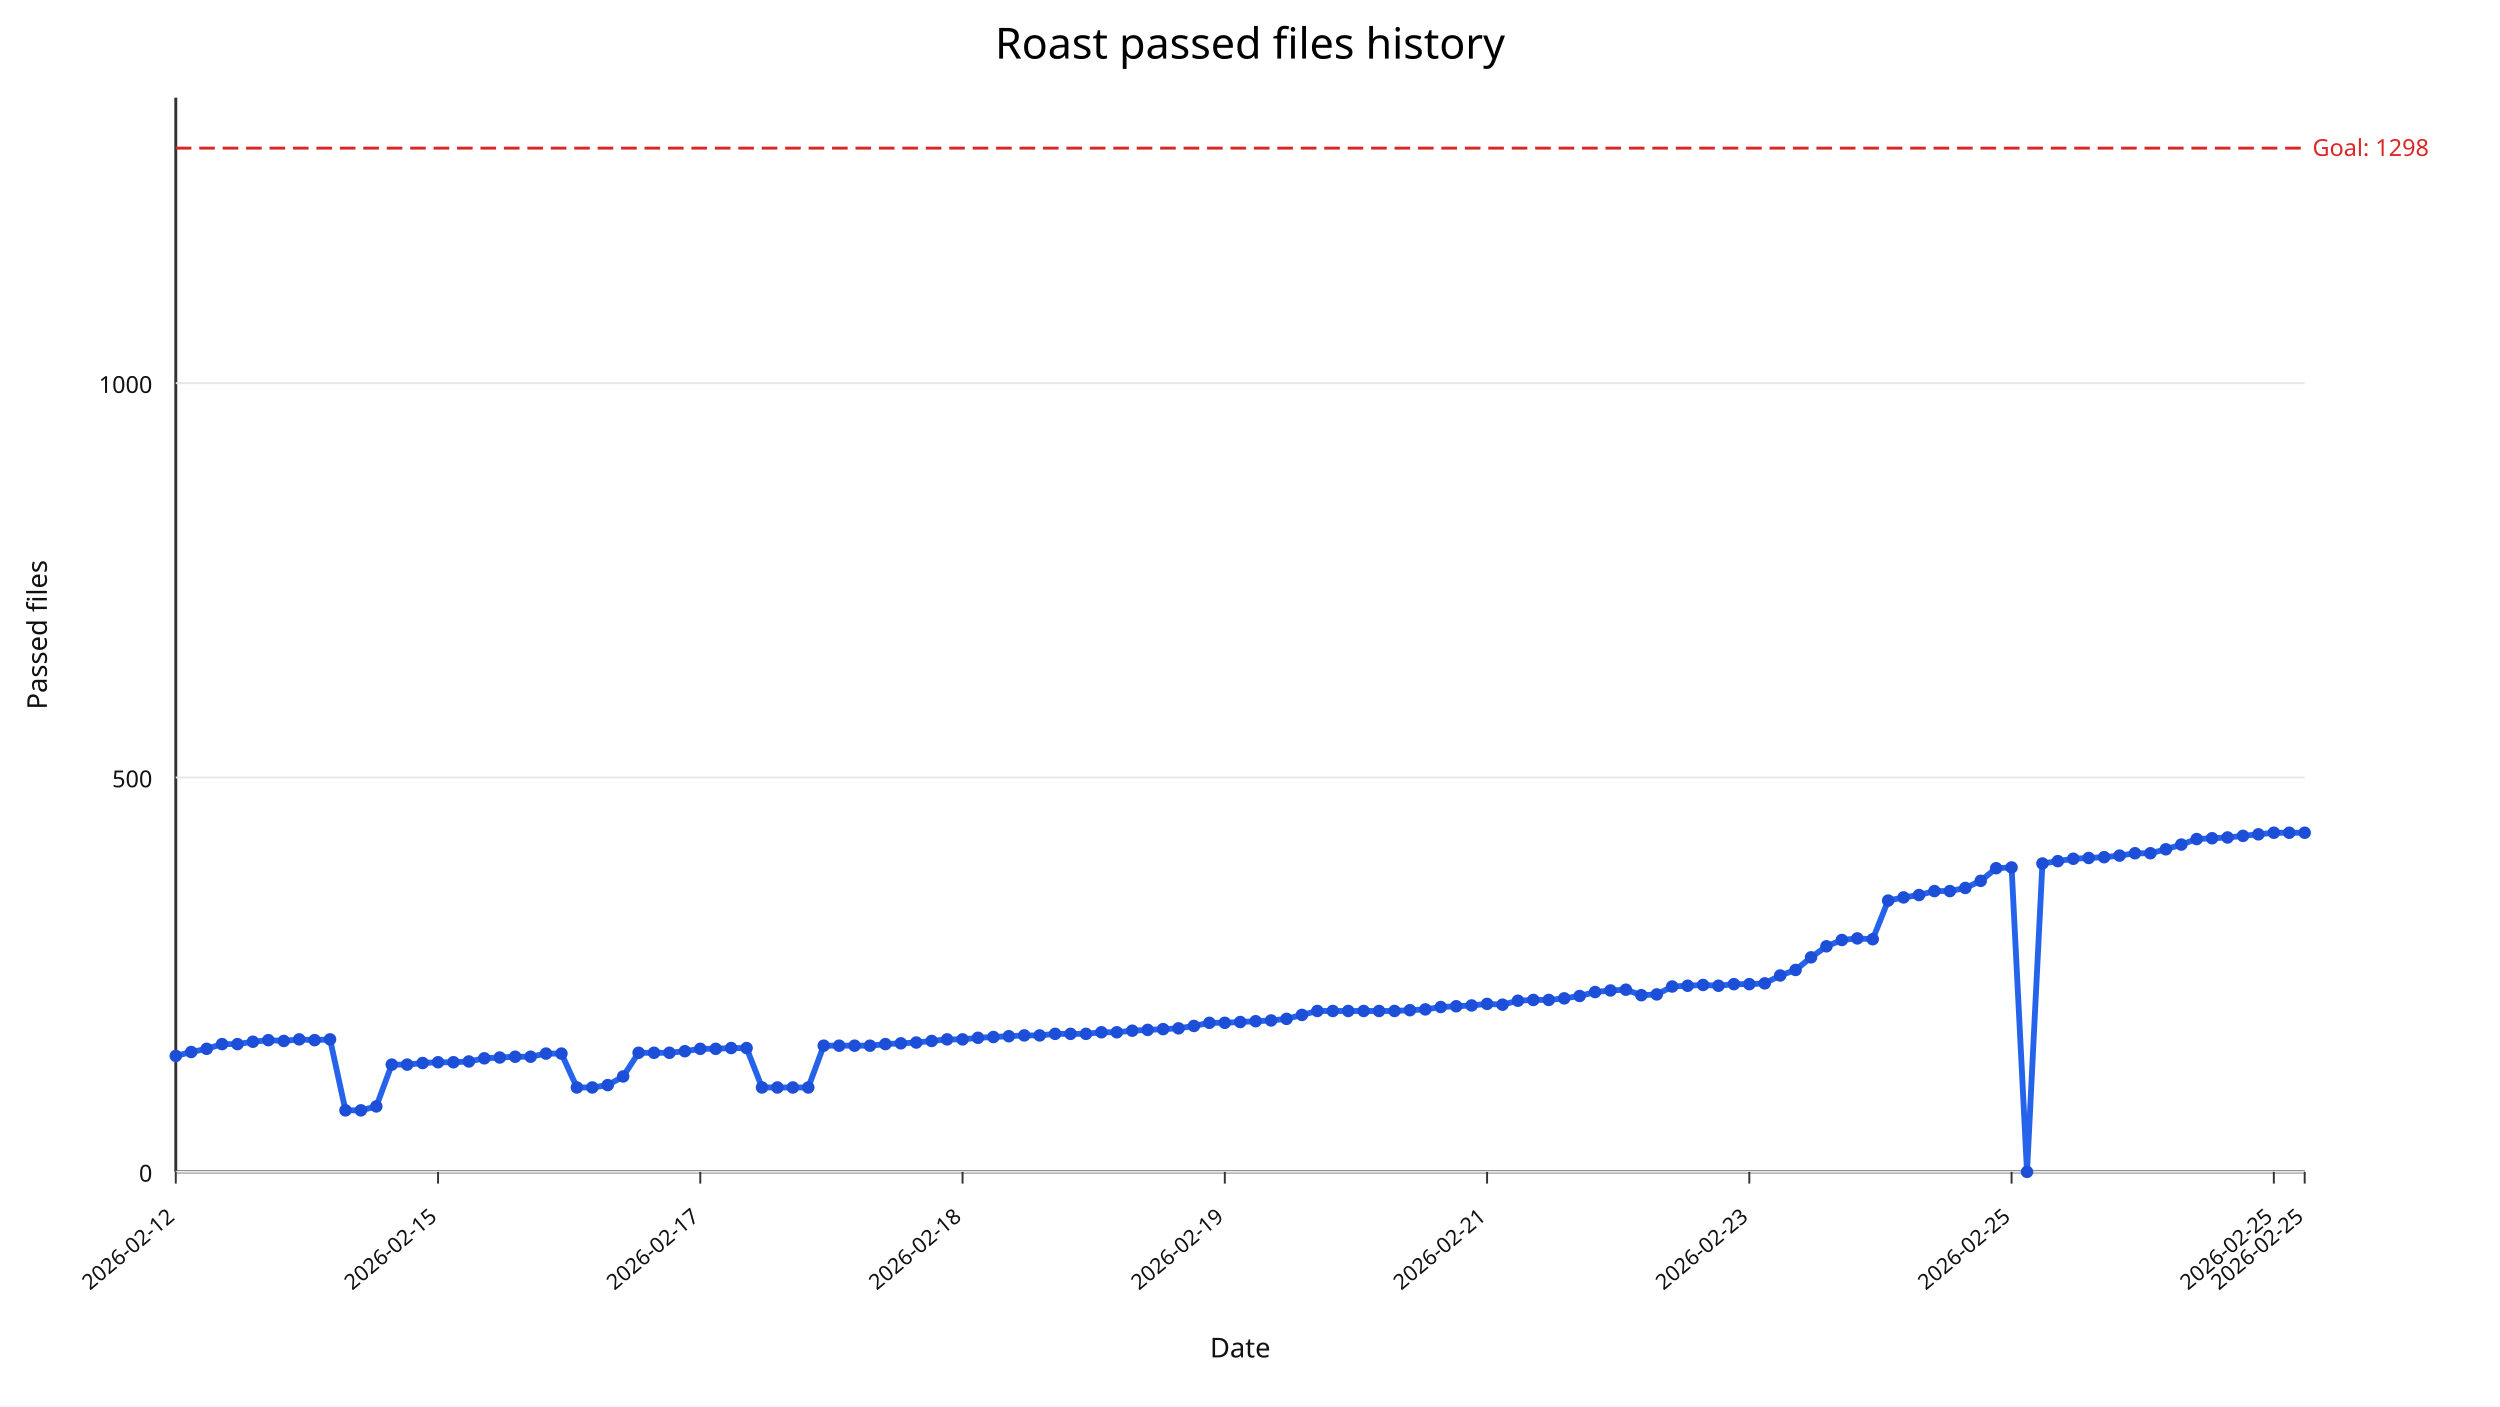
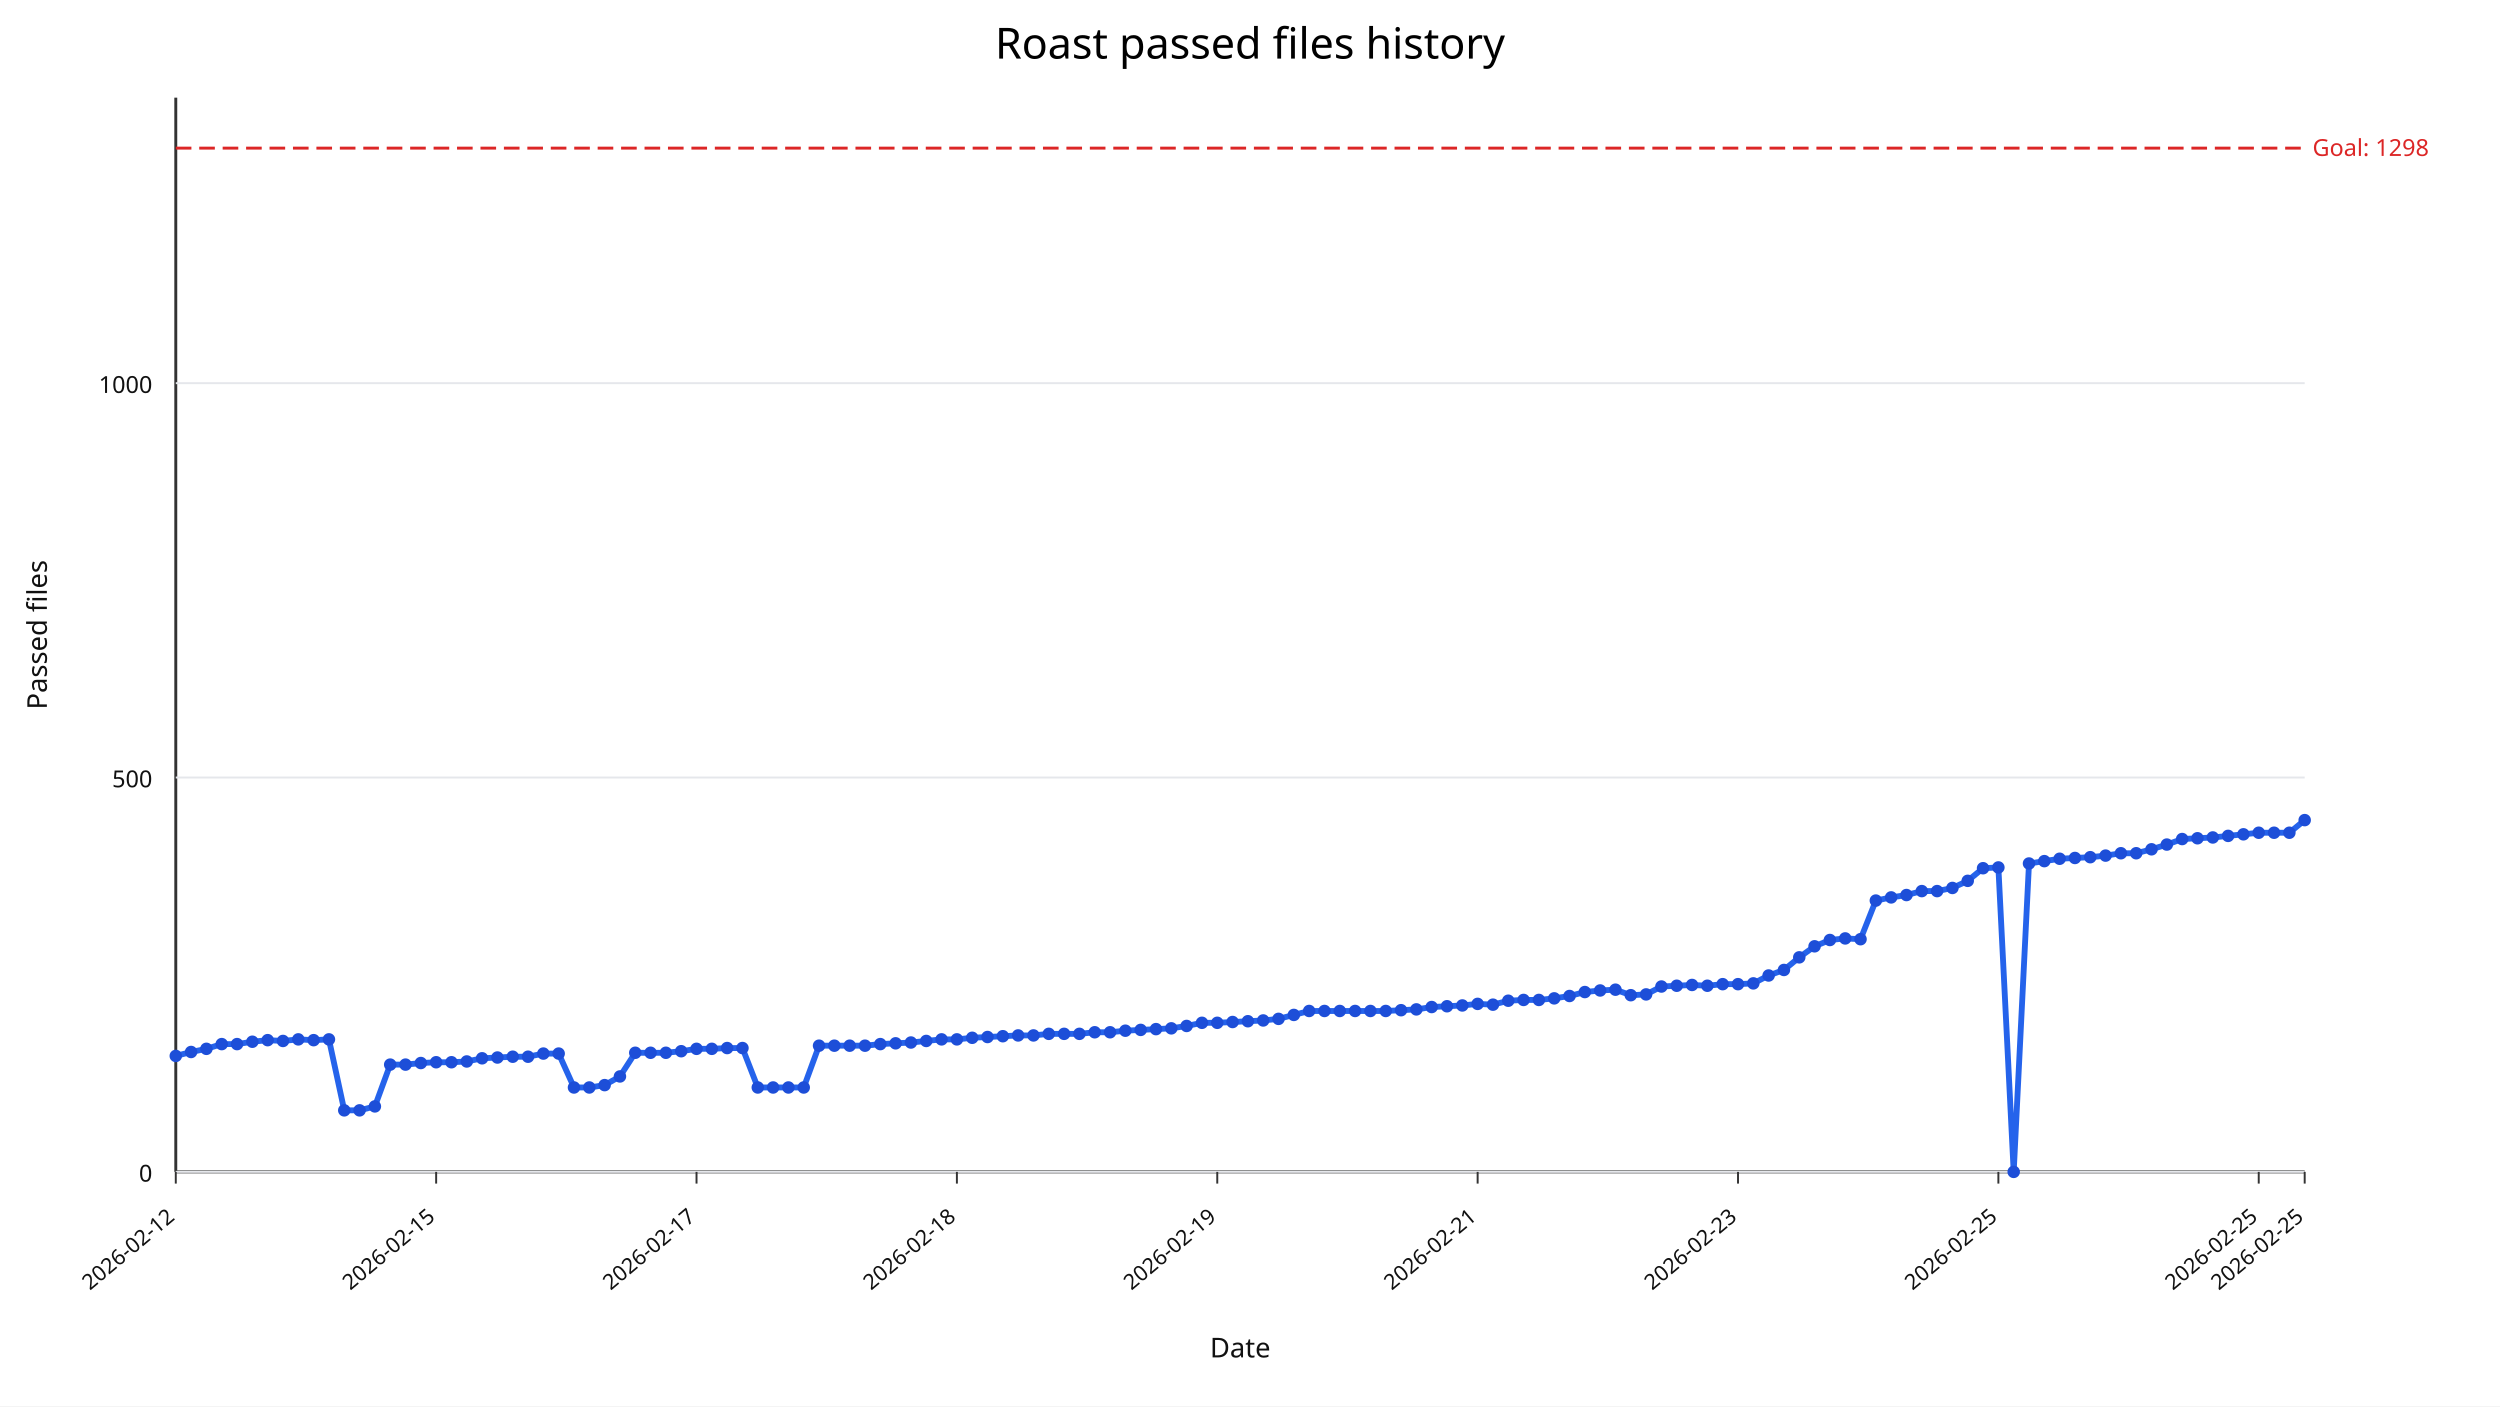
<svg xmlns="http://www.w3.org/2000/svg" width="1280" height="720" viewBox="0 0 1280 720">
  <rect width="100%" height="100%" fill="#ffffff" />
  <text x="640" y="30" text-anchor="middle" font-size="22" font-family="sans-serif">Roast passed files history</text>
  <line x1="90" y1="600" x2="1180" y2="600" stroke="#333" stroke-width="1.5" />
  <line x1="90" y1="50" x2="90" y2="600" stroke="#333" stroke-width="1.5" />
  <line x1="90" y1="600.00" x2="1180" y2="600.00" stroke="#e5e7eb" stroke-width="1" />
  <text x="78" y="605.00" text-anchor="end" font-size="12" fill="#111" font-family="sans-serif">0</text>
  <line x1="90" y1="398.09" x2="1180" y2="398.09" stroke="#e5e7eb" stroke-width="1" />
  <text x="78" y="403.09" text-anchor="end" font-size="12" fill="#111" font-family="sans-serif">500</text>
  <line x1="90" y1="196.18" x2="1180" y2="196.18" stroke="#e5e7eb" stroke-width="1" />
  <text x="78" y="201.18" text-anchor="end" font-size="12" fill="#111" font-family="sans-serif">1000</text>
  <line x1="90.00" y1="600" x2="90.00" y2="606" stroke="#333" stroke-width="1" />
  <text x="90.00" y="624" text-anchor="end" font-size="11" fill="#111" transform="rotate(-40 90.00,624)" font-family="sans-serif">2026-02-12</text>
-   <line x1="224.28" y1="600" x2="224.28" y2="606" stroke="#333" stroke-width="1" />
-   <text x="224.28" y="624" text-anchor="end" font-size="11" fill="#111" transform="rotate(-40 224.28,624)" font-family="sans-serif">2026-02-15</text>
-   <line x1="358.55" y1="600" x2="358.55" y2="606" stroke="#333" stroke-width="1" />
-   <text x="358.55" y="624" text-anchor="end" font-size="11" fill="#111" transform="rotate(-40 358.55,624)" font-family="sans-serif">2026-02-17</text>
-   <line x1="492.83" y1="600" x2="492.83" y2="606" stroke="#333" stroke-width="1" />
-   <text x="492.83" y="624" text-anchor="end" font-size="11" fill="#111" transform="rotate(-40 492.83,624)" font-family="sans-serif">2026-02-18</text>
-   <line x1="627.10" y1="600" x2="627.10" y2="606" stroke="#333" stroke-width="1" />
-   <text x="627.10" y="624" text-anchor="end" font-size="11" fill="#111" transform="rotate(-40 627.10,624)" font-family="sans-serif">2026-02-19</text>
-   <line x1="761.38" y1="600" x2="761.38" y2="606" stroke="#333" stroke-width="1" />
-   <text x="761.38" y="624" text-anchor="end" font-size="11" fill="#111" transform="rotate(-40 761.38,624)" font-family="sans-serif">2026-02-21</text>
-   <line x1="895.65" y1="600" x2="895.65" y2="606" stroke="#333" stroke-width="1" />
-   <text x="895.65" y="624" text-anchor="end" font-size="11" fill="#111" transform="rotate(-40 895.65,624)" font-family="sans-serif">2026-02-23</text>
-   <line x1="1029.93" y1="600" x2="1029.93" y2="606" stroke="#333" stroke-width="1" />
-   <text x="1029.93" y="624" text-anchor="end" font-size="11" fill="#111" transform="rotate(-40 1029.93,624)" font-family="sans-serif">2026-02-25</text>
-   <line x1="1164.20" y1="600" x2="1164.20" y2="606" stroke="#333" stroke-width="1" />
-   <text x="1164.20" y="624" text-anchor="end" font-size="11" fill="#111" transform="rotate(-40 1164.20,624)" font-family="sans-serif">2026-02-25</text>
+   <line x1="223.31" y1="600" x2="223.31" y2="606" stroke="#333" stroke-width="1" />
+   <text x="223.31" y="624" text-anchor="end" font-size="11" fill="#111" transform="rotate(-40 223.31,624)" font-family="sans-serif">2026-02-15</text>
+   <line x1="356.62" y1="600" x2="356.62" y2="606" stroke="#333" stroke-width="1" />
+   <text x="356.62" y="624" text-anchor="end" font-size="11" fill="#111" transform="rotate(-40 356.62,624)" font-family="sans-serif">2026-02-17</text>
+   <line x1="489.93" y1="600" x2="489.93" y2="606" stroke="#333" stroke-width="1" />
+   <text x="489.93" y="624" text-anchor="end" font-size="11" fill="#111" transform="rotate(-40 489.93,624)" font-family="sans-serif">2026-02-18</text>
+   <line x1="623.24" y1="600" x2="623.24" y2="606" stroke="#333" stroke-width="1" />
+   <text x="623.24" y="624" text-anchor="end" font-size="11" fill="#111" transform="rotate(-40 623.24,624)" font-family="sans-serif">2026-02-19</text>
+   <line x1="756.55" y1="600" x2="756.55" y2="606" stroke="#333" stroke-width="1" />
+   <text x="756.55" y="624" text-anchor="end" font-size="11" fill="#111" transform="rotate(-40 756.55,624)" font-family="sans-serif">2026-02-21</text>
+   <line x1="889.86" y1="600" x2="889.86" y2="606" stroke="#333" stroke-width="1" />
+   <text x="889.86" y="624" text-anchor="end" font-size="11" fill="#111" transform="rotate(-40 889.86,624)" font-family="sans-serif">2026-02-23</text>
+   <line x1="1023.17" y1="600" x2="1023.17" y2="606" stroke="#333" stroke-width="1" />
+   <text x="1023.17" y="624" text-anchor="end" font-size="11" fill="#111" transform="rotate(-40 1023.17,624)" font-family="sans-serif">2026-02-25</text>
+   <line x1="1156.47" y1="600" x2="1156.47" y2="606" stroke="#333" stroke-width="1" />
+   <text x="1156.47" y="624" text-anchor="end" font-size="11" fill="#111" transform="rotate(-40 1156.47,624)" font-family="sans-serif">2026-02-25</text>
  <line x1="1180.00" y1="600" x2="1180.00" y2="606" stroke="#333" stroke-width="1" />
  <text x="1180.00" y="624" text-anchor="end" font-size="11" fill="#111" transform="rotate(-40 1180.00,624)" font-family="sans-serif">2026-02-25</text>
  <line x1="90" y1="75.84" x2="1180" y2="75.84" stroke="#dc2626" stroke-width="1.5" stroke-dasharray="8,4" />
  <text x="1184" y="79.84" font-size="12" fill="#dc2626" font-family="sans-serif">Goal: 1298</text>
-   <polyline fill="none" stroke="#2563eb" stroke-width="3" points="90.00,540.64 97.90,538.62 105.80,537.00 113.70,534.58 121.59,534.58 129.49,533.37 137.39,532.56 145.29,532.97 153.19,532.16 161.09,532.56 168.99,532.16 176.88,568.50 184.78,568.50 192.68,566.48 200.58,545.08 208.48,545.08 216.38,544.27 224.28,543.87 232.17,543.87 240.07,543.47 247.97,541.85 255.87,541.45 263.77,541.04 271.67,541.04 279.57,539.43 287.46,539.43 295.36,556.79 303.26,556.79 311.16,555.58 319.06,551.14 326.96,539.02 334.86,539.02 342.75,539.02 350.65,538.22 358.55,537.00 366.45,537.00 374.35,536.60 382.25,536.60 390.14,556.79 398.04,556.79 405.94,556.79 413.84,556.79 421.74,535.39 429.64,535.39 437.54,535.39 445.43,535.39 453.33,534.58 461.23,534.18 469.13,533.77 477.03,532.97 484.93,532.16 492.83,532.16 500.72,531.35 508.62,530.95 516.52,530.54 524.42,530.14 532.32,530.14 540.22,529.33 548.12,529.33 556.01,529.33 563.91,528.52 571.81,528.52 579.71,527.72 587.61,527.31 595.51,526.91 603.41,526.51 611.30,525.29 619.20,523.68 627.10,523.68 635.00,523.27 642.90,522.87 650.80,522.47 658.70,521.66 666.59,519.64 674.49,517.62 682.39,517.62 690.29,517.62 698.19,517.62 706.09,517.62 713.99,517.62 721.88,517.22 729.78,516.81 737.68,515.60 745.58,515.20 753.48,514.79 761.38,513.99 769.28,514.39 777.17,512.37 785.07,511.97 792.97,511.97 800.87,511.16 808.77,509.95 816.67,507.93 824.57,507.12 832.46,506.72 840.36,509.54 848.26,509.14 856.16,505.10 864.06,504.70 871.96,504.30 879.86,504.70 887.75,503.89 895.65,503.89 903.55,503.49 911.45,499.45 919.35,496.62 927.25,490.16 935.14,484.51 943.04,481.28 950.94,480.47 958.84,480.87 966.74,461.09 974.64,459.47 982.54,458.26 990.43,456.24 998.33,456.24 1006.23,454.63 1014.13,450.99 1022.03,444.53 1029.93,444.13 1037.83,600.00 1045.72,442.11 1053.62,440.90 1061.52,439.68 1069.42,439.28 1077.32,438.88 1085.22,438.07 1093.12,436.86 1101.01,436.86 1108.91,434.84 1116.81,432.42 1124.71,429.59 1132.61,429.19 1140.51,428.78 1148.41,427.97 1156.30,427.17 1164.20,426.36 1172.10,426.36 1180.00,426.36" />
+   <polyline fill="none" stroke="#2563eb" stroke-width="3" points="90.00,540.64 97.84,538.62 105.68,537.00 113.53,534.58 121.37,534.58 129.21,533.37 137.05,532.56 144.89,532.97 152.73,532.16 160.58,532.56 168.42,532.16 176.26,568.50 184.10,568.50 191.94,566.48 199.78,545.08 207.63,545.08 215.47,544.27 223.31,543.87 231.15,543.87 238.99,543.47 246.83,541.85 254.68,541.45 262.52,541.04 270.36,541.04 278.20,539.43 286.04,539.43 293.88,556.79 301.73,556.79 309.57,555.58 317.41,551.14 325.25,539.02 333.09,539.02 340.94,539.02 348.78,538.22 356.62,537.00 364.46,537.00 372.30,536.60 380.14,536.60 387.99,556.79 395.83,556.79 403.67,556.79 411.51,556.79 419.35,535.39 427.19,535.39 435.04,535.39 442.88,535.39 450.72,534.58 458.56,534.18 466.40,533.77 474.24,532.97 482.09,532.16 489.93,532.16 497.77,531.35 505.61,530.95 513.45,530.54 521.29,530.14 529.14,530.14 536.98,529.33 544.82,529.33 552.66,529.33 560.50,528.52 568.35,528.52 576.19,527.72 584.03,527.31 591.87,526.91 599.71,526.51 607.55,525.29 615.40,523.68 623.24,523.68 631.08,523.27 638.92,522.87 646.76,522.47 654.60,521.66 662.45,519.64 670.29,517.62 678.13,517.62 685.97,517.62 693.81,517.62 701.65,517.62 709.50,517.62 717.34,517.22 725.18,516.81 733.02,515.60 740.86,515.20 748.71,514.79 756.55,513.99 764.39,514.39 772.23,512.37 780.07,511.97 787.91,511.97 795.76,511.16 803.60,509.95 811.44,507.93 819.28,507.12 827.12,506.72 834.96,509.54 842.81,509.14 850.65,505.10 858.49,504.70 866.33,504.30 874.17,504.70 882.01,503.89 889.86,503.89 897.70,503.49 905.54,499.45 913.38,496.62 921.22,490.16 929.06,484.51 936.91,481.28 944.75,480.47 952.59,480.87 960.43,461.09 968.27,459.47 976.12,458.26 983.96,456.24 991.80,456.24 999.64,454.63 1007.48,450.99 1015.32,444.53 1023.17,444.13 1031.01,600.00 1038.85,442.11 1046.69,440.90 1054.53,439.68 1062.37,439.28 1070.22,438.88 1078.06,438.07 1085.90,436.86 1093.74,436.86 1101.58,434.84 1109.42,432.42 1117.27,429.59 1125.11,429.19 1132.95,428.78 1140.79,427.97 1148.63,427.17 1156.47,426.36 1164.32,426.36 1172.16,426.36 1180.00,419.90" />
  <circle cx="90.00" cy="540.64" r="3.2" fill="#1d4ed8" />
-   <circle cx="97.90" cy="538.62" r="3.2" fill="#1d4ed8" />
-   <circle cx="105.80" cy="537.00" r="3.2" fill="#1d4ed8" />
-   <circle cx="113.70" cy="534.58" r="3.2" fill="#1d4ed8" />
-   <circle cx="121.59" cy="534.58" r="3.2" fill="#1d4ed8" />
-   <circle cx="129.49" cy="533.37" r="3.2" fill="#1d4ed8" />
-   <circle cx="137.39" cy="532.56" r="3.2" fill="#1d4ed8" />
-   <circle cx="145.29" cy="532.97" r="3.2" fill="#1d4ed8" />
-   <circle cx="153.19" cy="532.16" r="3.2" fill="#1d4ed8" />
-   <circle cx="161.09" cy="532.56" r="3.2" fill="#1d4ed8" />
-   <circle cx="168.99" cy="532.16" r="3.2" fill="#1d4ed8" />
-   <circle cx="176.88" cy="568.50" r="3.2" fill="#1d4ed8" />
-   <circle cx="184.78" cy="568.50" r="3.2" fill="#1d4ed8" />
-   <circle cx="192.68" cy="566.48" r="3.2" fill="#1d4ed8" />
-   <circle cx="200.58" cy="545.08" r="3.2" fill="#1d4ed8" />
-   <circle cx="208.48" cy="545.08" r="3.2" fill="#1d4ed8" />
-   <circle cx="216.38" cy="544.27" r="3.2" fill="#1d4ed8" />
-   <circle cx="224.28" cy="543.87" r="3.2" fill="#1d4ed8" />
-   <circle cx="232.17" cy="543.87" r="3.2" fill="#1d4ed8" />
-   <circle cx="240.07" cy="543.47" r="3.2" fill="#1d4ed8" />
-   <circle cx="247.97" cy="541.85" r="3.2" fill="#1d4ed8" />
-   <circle cx="255.87" cy="541.45" r="3.2" fill="#1d4ed8" />
-   <circle cx="263.77" cy="541.04" r="3.2" fill="#1d4ed8" />
-   <circle cx="271.67" cy="541.04" r="3.2" fill="#1d4ed8" />
-   <circle cx="279.57" cy="539.43" r="3.2" fill="#1d4ed8" />
-   <circle cx="287.46" cy="539.43" r="3.2" fill="#1d4ed8" />
-   <circle cx="295.36" cy="556.79" r="3.2" fill="#1d4ed8" />
-   <circle cx="303.26" cy="556.79" r="3.2" fill="#1d4ed8" />
-   <circle cx="311.16" cy="555.58" r="3.2" fill="#1d4ed8" />
-   <circle cx="319.06" cy="551.14" r="3.2" fill="#1d4ed8" />
-   <circle cx="326.96" cy="539.02" r="3.2" fill="#1d4ed8" />
-   <circle cx="334.86" cy="539.02" r="3.2" fill="#1d4ed8" />
-   <circle cx="342.75" cy="539.02" r="3.2" fill="#1d4ed8" />
-   <circle cx="350.65" cy="538.22" r="3.2" fill="#1d4ed8" />
-   <circle cx="358.55" cy="537.00" r="3.2" fill="#1d4ed8" />
-   <circle cx="366.45" cy="537.00" r="3.2" fill="#1d4ed8" />
-   <circle cx="374.35" cy="536.60" r="3.2" fill="#1d4ed8" />
-   <circle cx="382.25" cy="536.60" r="3.2" fill="#1d4ed8" />
-   <circle cx="390.14" cy="556.79" r="3.2" fill="#1d4ed8" />
-   <circle cx="398.04" cy="556.79" r="3.2" fill="#1d4ed8" />
-   <circle cx="405.94" cy="556.79" r="3.2" fill="#1d4ed8" />
-   <circle cx="413.84" cy="556.79" r="3.2" fill="#1d4ed8" />
-   <circle cx="421.74" cy="535.39" r="3.2" fill="#1d4ed8" />
-   <circle cx="429.64" cy="535.39" r="3.2" fill="#1d4ed8" />
-   <circle cx="437.54" cy="535.39" r="3.2" fill="#1d4ed8" />
-   <circle cx="445.43" cy="535.39" r="3.2" fill="#1d4ed8" />
-   <circle cx="453.33" cy="534.58" r="3.2" fill="#1d4ed8" />
-   <circle cx="461.23" cy="534.18" r="3.2" fill="#1d4ed8" />
-   <circle cx="469.13" cy="533.77" r="3.2" fill="#1d4ed8" />
-   <circle cx="477.03" cy="532.97" r="3.2" fill="#1d4ed8" />
-   <circle cx="484.93" cy="532.16" r="3.2" fill="#1d4ed8" />
-   <circle cx="492.83" cy="532.16" r="3.2" fill="#1d4ed8" />
-   <circle cx="500.72" cy="531.35" r="3.2" fill="#1d4ed8" />
-   <circle cx="508.62" cy="530.95" r="3.2" fill="#1d4ed8" />
-   <circle cx="516.52" cy="530.54" r="3.2" fill="#1d4ed8" />
-   <circle cx="524.42" cy="530.14" r="3.2" fill="#1d4ed8" />
-   <circle cx="532.32" cy="530.14" r="3.2" fill="#1d4ed8" />
-   <circle cx="540.22" cy="529.33" r="3.2" fill="#1d4ed8" />
-   <circle cx="548.12" cy="529.33" r="3.2" fill="#1d4ed8" />
-   <circle cx="556.01" cy="529.33" r="3.2" fill="#1d4ed8" />
-   <circle cx="563.91" cy="528.52" r="3.2" fill="#1d4ed8" />
-   <circle cx="571.81" cy="528.52" r="3.2" fill="#1d4ed8" />
-   <circle cx="579.71" cy="527.72" r="3.2" fill="#1d4ed8" />
-   <circle cx="587.61" cy="527.31" r="3.2" fill="#1d4ed8" />
-   <circle cx="595.51" cy="526.91" r="3.2" fill="#1d4ed8" />
-   <circle cx="603.41" cy="526.51" r="3.2" fill="#1d4ed8" />
-   <circle cx="611.30" cy="525.29" r="3.2" fill="#1d4ed8" />
-   <circle cx="619.20" cy="523.68" r="3.2" fill="#1d4ed8" />
-   <circle cx="627.10" cy="523.68" r="3.2" fill="#1d4ed8" />
-   <circle cx="635.00" cy="523.27" r="3.2" fill="#1d4ed8" />
-   <circle cx="642.90" cy="522.87" r="3.2" fill="#1d4ed8" />
-   <circle cx="650.80" cy="522.47" r="3.2" fill="#1d4ed8" />
-   <circle cx="658.70" cy="521.66" r="3.2" fill="#1d4ed8" />
-   <circle cx="666.59" cy="519.64" r="3.2" fill="#1d4ed8" />
-   <circle cx="674.49" cy="517.62" r="3.2" fill="#1d4ed8" />
-   <circle cx="682.39" cy="517.62" r="3.2" fill="#1d4ed8" />
-   <circle cx="690.29" cy="517.62" r="3.2" fill="#1d4ed8" />
-   <circle cx="698.19" cy="517.62" r="3.2" fill="#1d4ed8" />
-   <circle cx="706.09" cy="517.62" r="3.2" fill="#1d4ed8" />
-   <circle cx="713.99" cy="517.62" r="3.2" fill="#1d4ed8" />
-   <circle cx="721.88" cy="517.22" r="3.2" fill="#1d4ed8" />
-   <circle cx="729.78" cy="516.81" r="3.2" fill="#1d4ed8" />
-   <circle cx="737.68" cy="515.60" r="3.2" fill="#1d4ed8" />
-   <circle cx="745.58" cy="515.20" r="3.2" fill="#1d4ed8" />
-   <circle cx="753.48" cy="514.79" r="3.2" fill="#1d4ed8" />
-   <circle cx="761.38" cy="513.99" r="3.2" fill="#1d4ed8" />
-   <circle cx="769.28" cy="514.39" r="3.2" fill="#1d4ed8" />
-   <circle cx="777.17" cy="512.37" r="3.2" fill="#1d4ed8" />
-   <circle cx="785.07" cy="511.97" r="3.2" fill="#1d4ed8" />
-   <circle cx="792.97" cy="511.97" r="3.2" fill="#1d4ed8" />
-   <circle cx="800.87" cy="511.16" r="3.2" fill="#1d4ed8" />
-   <circle cx="808.77" cy="509.95" r="3.2" fill="#1d4ed8" />
-   <circle cx="816.67" cy="507.93" r="3.2" fill="#1d4ed8" />
-   <circle cx="824.57" cy="507.12" r="3.2" fill="#1d4ed8" />
-   <circle cx="832.46" cy="506.72" r="3.2" fill="#1d4ed8" />
-   <circle cx="840.36" cy="509.54" r="3.2" fill="#1d4ed8" />
-   <circle cx="848.26" cy="509.14" r="3.2" fill="#1d4ed8" />
-   <circle cx="856.16" cy="505.10" r="3.2" fill="#1d4ed8" />
-   <circle cx="864.06" cy="504.70" r="3.2" fill="#1d4ed8" />
-   <circle cx="871.96" cy="504.30" r="3.2" fill="#1d4ed8" />
-   <circle cx="879.86" cy="504.70" r="3.2" fill="#1d4ed8" />
-   <circle cx="887.75" cy="503.89" r="3.2" fill="#1d4ed8" />
-   <circle cx="895.65" cy="503.89" r="3.2" fill="#1d4ed8" />
-   <circle cx="903.55" cy="503.49" r="3.2" fill="#1d4ed8" />
-   <circle cx="911.45" cy="499.45" r="3.2" fill="#1d4ed8" />
-   <circle cx="919.35" cy="496.62" r="3.2" fill="#1d4ed8" />
-   <circle cx="927.25" cy="490.16" r="3.2" fill="#1d4ed8" />
-   <circle cx="935.14" cy="484.51" r="3.2" fill="#1d4ed8" />
-   <circle cx="943.04" cy="481.28" r="3.2" fill="#1d4ed8" />
-   <circle cx="950.94" cy="480.47" r="3.2" fill="#1d4ed8" />
-   <circle cx="958.84" cy="480.87" r="3.2" fill="#1d4ed8" />
-   <circle cx="966.74" cy="461.09" r="3.2" fill="#1d4ed8" />
-   <circle cx="974.64" cy="459.47" r="3.2" fill="#1d4ed8" />
-   <circle cx="982.54" cy="458.26" r="3.2" fill="#1d4ed8" />
-   <circle cx="990.43" cy="456.24" r="3.2" fill="#1d4ed8" />
-   <circle cx="998.33" cy="456.24" r="3.2" fill="#1d4ed8" />
-   <circle cx="1006.23" cy="454.63" r="3.2" fill="#1d4ed8" />
-   <circle cx="1014.13" cy="450.99" r="3.2" fill="#1d4ed8" />
-   <circle cx="1022.03" cy="444.53" r="3.2" fill="#1d4ed8" />
-   <circle cx="1029.93" cy="444.13" r="3.2" fill="#1d4ed8" />
-   <circle cx="1037.83" cy="600.00" r="3.2" fill="#1d4ed8" />
-   <circle cx="1045.72" cy="442.11" r="3.2" fill="#1d4ed8" />
-   <circle cx="1053.62" cy="440.90" r="3.2" fill="#1d4ed8" />
-   <circle cx="1061.52" cy="439.68" r="3.2" fill="#1d4ed8" />
-   <circle cx="1069.42" cy="439.28" r="3.2" fill="#1d4ed8" />
-   <circle cx="1077.32" cy="438.88" r="3.2" fill="#1d4ed8" />
-   <circle cx="1085.22" cy="438.07" r="3.2" fill="#1d4ed8" />
-   <circle cx="1093.12" cy="436.86" r="3.2" fill="#1d4ed8" />
-   <circle cx="1101.01" cy="436.86" r="3.2" fill="#1d4ed8" />
-   <circle cx="1108.91" cy="434.84" r="3.2" fill="#1d4ed8" />
-   <circle cx="1116.81" cy="432.42" r="3.2" fill="#1d4ed8" />
-   <circle cx="1124.71" cy="429.59" r="3.2" fill="#1d4ed8" />
-   <circle cx="1132.61" cy="429.19" r="3.2" fill="#1d4ed8" />
-   <circle cx="1140.51" cy="428.78" r="3.2" fill="#1d4ed8" />
-   <circle cx="1148.41" cy="427.97" r="3.2" fill="#1d4ed8" />
-   <circle cx="1156.30" cy="427.17" r="3.2" fill="#1d4ed8" />
-   <circle cx="1164.20" cy="426.36" r="3.2" fill="#1d4ed8" />
-   <circle cx="1172.10" cy="426.36" r="3.2" fill="#1d4ed8" />
-   <circle cx="1180.00" cy="426.36" r="3.2" fill="#1d4ed8" />
+   <circle cx="97.84" cy="538.62" r="3.2" fill="#1d4ed8" />
+   <circle cx="105.68" cy="537.00" r="3.2" fill="#1d4ed8" />
+   <circle cx="113.53" cy="534.58" r="3.2" fill="#1d4ed8" />
+   <circle cx="121.37" cy="534.58" r="3.2" fill="#1d4ed8" />
+   <circle cx="129.21" cy="533.37" r="3.2" fill="#1d4ed8" />
+   <circle cx="137.05" cy="532.56" r="3.2" fill="#1d4ed8" />
+   <circle cx="144.89" cy="532.97" r="3.2" fill="#1d4ed8" />
+   <circle cx="152.73" cy="532.16" r="3.2" fill="#1d4ed8" />
+   <circle cx="160.58" cy="532.56" r="3.2" fill="#1d4ed8" />
+   <circle cx="168.42" cy="532.16" r="3.2" fill="#1d4ed8" />
+   <circle cx="176.26" cy="568.50" r="3.2" fill="#1d4ed8" />
+   <circle cx="184.10" cy="568.50" r="3.2" fill="#1d4ed8" />
+   <circle cx="191.94" cy="566.48" r="3.2" fill="#1d4ed8" />
+   <circle cx="199.78" cy="545.08" r="3.2" fill="#1d4ed8" />
+   <circle cx="207.63" cy="545.08" r="3.2" fill="#1d4ed8" />
+   <circle cx="215.47" cy="544.27" r="3.2" fill="#1d4ed8" />
+   <circle cx="223.31" cy="543.87" r="3.2" fill="#1d4ed8" />
+   <circle cx="231.15" cy="543.87" r="3.2" fill="#1d4ed8" />
+   <circle cx="238.99" cy="543.47" r="3.2" fill="#1d4ed8" />
+   <circle cx="246.83" cy="541.85" r="3.2" fill="#1d4ed8" />
+   <circle cx="254.68" cy="541.45" r="3.2" fill="#1d4ed8" />
+   <circle cx="262.52" cy="541.04" r="3.2" fill="#1d4ed8" />
+   <circle cx="270.36" cy="541.04" r="3.2" fill="#1d4ed8" />
+   <circle cx="278.20" cy="539.43" r="3.2" fill="#1d4ed8" />
+   <circle cx="286.04" cy="539.43" r="3.2" fill="#1d4ed8" />
+   <circle cx="293.88" cy="556.79" r="3.2" fill="#1d4ed8" />
+   <circle cx="301.73" cy="556.79" r="3.2" fill="#1d4ed8" />
+   <circle cx="309.57" cy="555.58" r="3.2" fill="#1d4ed8" />
+   <circle cx="317.41" cy="551.14" r="3.2" fill="#1d4ed8" />
+   <circle cx="325.25" cy="539.02" r="3.2" fill="#1d4ed8" />
+   <circle cx="333.09" cy="539.02" r="3.2" fill="#1d4ed8" />
+   <circle cx="340.94" cy="539.02" r="3.2" fill="#1d4ed8" />
+   <circle cx="348.78" cy="538.22" r="3.2" fill="#1d4ed8" />
+   <circle cx="356.62" cy="537.00" r="3.2" fill="#1d4ed8" />
+   <circle cx="364.46" cy="537.00" r="3.2" fill="#1d4ed8" />
+   <circle cx="372.30" cy="536.60" r="3.2" fill="#1d4ed8" />
+   <circle cx="380.14" cy="536.60" r="3.2" fill="#1d4ed8" />
+   <circle cx="387.99" cy="556.79" r="3.2" fill="#1d4ed8" />
+   <circle cx="395.83" cy="556.79" r="3.2" fill="#1d4ed8" />
+   <circle cx="403.67" cy="556.79" r="3.2" fill="#1d4ed8" />
+   <circle cx="411.51" cy="556.79" r="3.2" fill="#1d4ed8" />
+   <circle cx="419.35" cy="535.39" r="3.2" fill="#1d4ed8" />
+   <circle cx="427.19" cy="535.39" r="3.2" fill="#1d4ed8" />
+   <circle cx="435.04" cy="535.39" r="3.2" fill="#1d4ed8" />
+   <circle cx="442.88" cy="535.39" r="3.2" fill="#1d4ed8" />
+   <circle cx="450.72" cy="534.58" r="3.2" fill="#1d4ed8" />
+   <circle cx="458.56" cy="534.18" r="3.2" fill="#1d4ed8" />
+   <circle cx="466.40" cy="533.77" r="3.2" fill="#1d4ed8" />
+   <circle cx="474.24" cy="532.97" r="3.2" fill="#1d4ed8" />
+   <circle cx="482.09" cy="532.16" r="3.2" fill="#1d4ed8" />
+   <circle cx="489.93" cy="532.16" r="3.2" fill="#1d4ed8" />
+   <circle cx="497.77" cy="531.35" r="3.2" fill="#1d4ed8" />
+   <circle cx="505.61" cy="530.95" r="3.2" fill="#1d4ed8" />
+   <circle cx="513.45" cy="530.54" r="3.2" fill="#1d4ed8" />
+   <circle cx="521.29" cy="530.14" r="3.2" fill="#1d4ed8" />
+   <circle cx="529.14" cy="530.14" r="3.2" fill="#1d4ed8" />
+   <circle cx="536.98" cy="529.33" r="3.2" fill="#1d4ed8" />
+   <circle cx="544.82" cy="529.33" r="3.2" fill="#1d4ed8" />
+   <circle cx="552.66" cy="529.33" r="3.2" fill="#1d4ed8" />
+   <circle cx="560.50" cy="528.52" r="3.2" fill="#1d4ed8" />
+   <circle cx="568.35" cy="528.52" r="3.2" fill="#1d4ed8" />
+   <circle cx="576.19" cy="527.72" r="3.2" fill="#1d4ed8" />
+   <circle cx="584.03" cy="527.31" r="3.2" fill="#1d4ed8" />
+   <circle cx="591.87" cy="526.91" r="3.2" fill="#1d4ed8" />
+   <circle cx="599.71" cy="526.51" r="3.2" fill="#1d4ed8" />
+   <circle cx="607.55" cy="525.29" r="3.2" fill="#1d4ed8" />
+   <circle cx="615.40" cy="523.68" r="3.2" fill="#1d4ed8" />
+   <circle cx="623.24" cy="523.68" r="3.2" fill="#1d4ed8" />
+   <circle cx="631.08" cy="523.27" r="3.2" fill="#1d4ed8" />
+   <circle cx="638.92" cy="522.87" r="3.2" fill="#1d4ed8" />
+   <circle cx="646.76" cy="522.47" r="3.2" fill="#1d4ed8" />
+   <circle cx="654.60" cy="521.66" r="3.2" fill="#1d4ed8" />
+   <circle cx="662.45" cy="519.64" r="3.2" fill="#1d4ed8" />
+   <circle cx="670.29" cy="517.62" r="3.2" fill="#1d4ed8" />
+   <circle cx="678.13" cy="517.62" r="3.2" fill="#1d4ed8" />
+   <circle cx="685.97" cy="517.62" r="3.2" fill="#1d4ed8" />
+   <circle cx="693.81" cy="517.62" r="3.2" fill="#1d4ed8" />
+   <circle cx="701.65" cy="517.62" r="3.2" fill="#1d4ed8" />
+   <circle cx="709.50" cy="517.62" r="3.2" fill="#1d4ed8" />
+   <circle cx="717.34" cy="517.22" r="3.2" fill="#1d4ed8" />
+   <circle cx="725.18" cy="516.81" r="3.2" fill="#1d4ed8" />
+   <circle cx="733.02" cy="515.60" r="3.2" fill="#1d4ed8" />
+   <circle cx="740.86" cy="515.20" r="3.2" fill="#1d4ed8" />
+   <circle cx="748.71" cy="514.79" r="3.2" fill="#1d4ed8" />
+   <circle cx="756.55" cy="513.99" r="3.2" fill="#1d4ed8" />
+   <circle cx="764.39" cy="514.39" r="3.2" fill="#1d4ed8" />
+   <circle cx="772.23" cy="512.37" r="3.2" fill="#1d4ed8" />
+   <circle cx="780.07" cy="511.97" r="3.2" fill="#1d4ed8" />
+   <circle cx="787.91" cy="511.97" r="3.2" fill="#1d4ed8" />
+   <circle cx="795.76" cy="511.16" r="3.2" fill="#1d4ed8" />
+   <circle cx="803.60" cy="509.95" r="3.2" fill="#1d4ed8" />
+   <circle cx="811.44" cy="507.93" r="3.2" fill="#1d4ed8" />
+   <circle cx="819.28" cy="507.12" r="3.2" fill="#1d4ed8" />
+   <circle cx="827.12" cy="506.72" r="3.2" fill="#1d4ed8" />
+   <circle cx="834.96" cy="509.54" r="3.2" fill="#1d4ed8" />
+   <circle cx="842.81" cy="509.14" r="3.2" fill="#1d4ed8" />
+   <circle cx="850.65" cy="505.10" r="3.2" fill="#1d4ed8" />
+   <circle cx="858.49" cy="504.70" r="3.2" fill="#1d4ed8" />
+   <circle cx="866.33" cy="504.30" r="3.2" fill="#1d4ed8" />
+   <circle cx="874.17" cy="504.70" r="3.2" fill="#1d4ed8" />
+   <circle cx="882.01" cy="503.89" r="3.2" fill="#1d4ed8" />
+   <circle cx="889.86" cy="503.89" r="3.2" fill="#1d4ed8" />
+   <circle cx="897.70" cy="503.49" r="3.2" fill="#1d4ed8" />
+   <circle cx="905.54" cy="499.45" r="3.2" fill="#1d4ed8" />
+   <circle cx="913.38" cy="496.62" r="3.2" fill="#1d4ed8" />
+   <circle cx="921.22" cy="490.16" r="3.2" fill="#1d4ed8" />
+   <circle cx="929.06" cy="484.51" r="3.2" fill="#1d4ed8" />
+   <circle cx="936.91" cy="481.28" r="3.2" fill="#1d4ed8" />
+   <circle cx="944.75" cy="480.47" r="3.2" fill="#1d4ed8" />
+   <circle cx="952.59" cy="480.87" r="3.2" fill="#1d4ed8" />
+   <circle cx="960.43" cy="461.09" r="3.2" fill="#1d4ed8" />
+   <circle cx="968.27" cy="459.47" r="3.2" fill="#1d4ed8" />
+   <circle cx="976.12" cy="458.26" r="3.2" fill="#1d4ed8" />
+   <circle cx="983.96" cy="456.24" r="3.2" fill="#1d4ed8" />
+   <circle cx="991.80" cy="456.24" r="3.2" fill="#1d4ed8" />
+   <circle cx="999.64" cy="454.63" r="3.2" fill="#1d4ed8" />
+   <circle cx="1007.48" cy="450.99" r="3.2" fill="#1d4ed8" />
+   <circle cx="1015.32" cy="444.53" r="3.2" fill="#1d4ed8" />
+   <circle cx="1023.17" cy="444.13" r="3.2" fill="#1d4ed8" />
+   <circle cx="1031.01" cy="600.00" r="3.2" fill="#1d4ed8" />
+   <circle cx="1038.85" cy="442.11" r="3.2" fill="#1d4ed8" />
+   <circle cx="1046.69" cy="440.90" r="3.2" fill="#1d4ed8" />
+   <circle cx="1054.53" cy="439.68" r="3.2" fill="#1d4ed8" />
+   <circle cx="1062.37" cy="439.28" r="3.2" fill="#1d4ed8" />
+   <circle cx="1070.22" cy="438.88" r="3.2" fill="#1d4ed8" />
+   <circle cx="1078.06" cy="438.07" r="3.2" fill="#1d4ed8" />
+   <circle cx="1085.90" cy="436.86" r="3.2" fill="#1d4ed8" />
+   <circle cx="1093.74" cy="436.86" r="3.2" fill="#1d4ed8" />
+   <circle cx="1101.58" cy="434.84" r="3.2" fill="#1d4ed8" />
+   <circle cx="1109.42" cy="432.42" r="3.2" fill="#1d4ed8" />
+   <circle cx="1117.27" cy="429.59" r="3.2" fill="#1d4ed8" />
+   <circle cx="1125.11" cy="429.19" r="3.2" fill="#1d4ed8" />
+   <circle cx="1132.95" cy="428.78" r="3.2" fill="#1d4ed8" />
+   <circle cx="1140.79" cy="427.97" r="3.2" fill="#1d4ed8" />
+   <circle cx="1148.63" cy="427.17" r="3.2" fill="#1d4ed8" />
+   <circle cx="1156.47" cy="426.36" r="3.2" fill="#1d4ed8" />
+   <circle cx="1164.32" cy="426.36" r="3.2" fill="#1d4ed8" />
+   <circle cx="1172.16" cy="426.36" r="3.2" fill="#1d4ed8" />
+   <circle cx="1180.00" cy="419.90" r="3.2" fill="#1d4ed8" />
  <text x="635" y="695" text-anchor="middle" font-size="14" fill="#111" font-family="sans-serif">Date</text>
  <text x="24" y="325" text-anchor="middle" font-size="14" fill="#111" transform="rotate(-90 24,325)" font-family="sans-serif">Passed files</text>
</svg>
